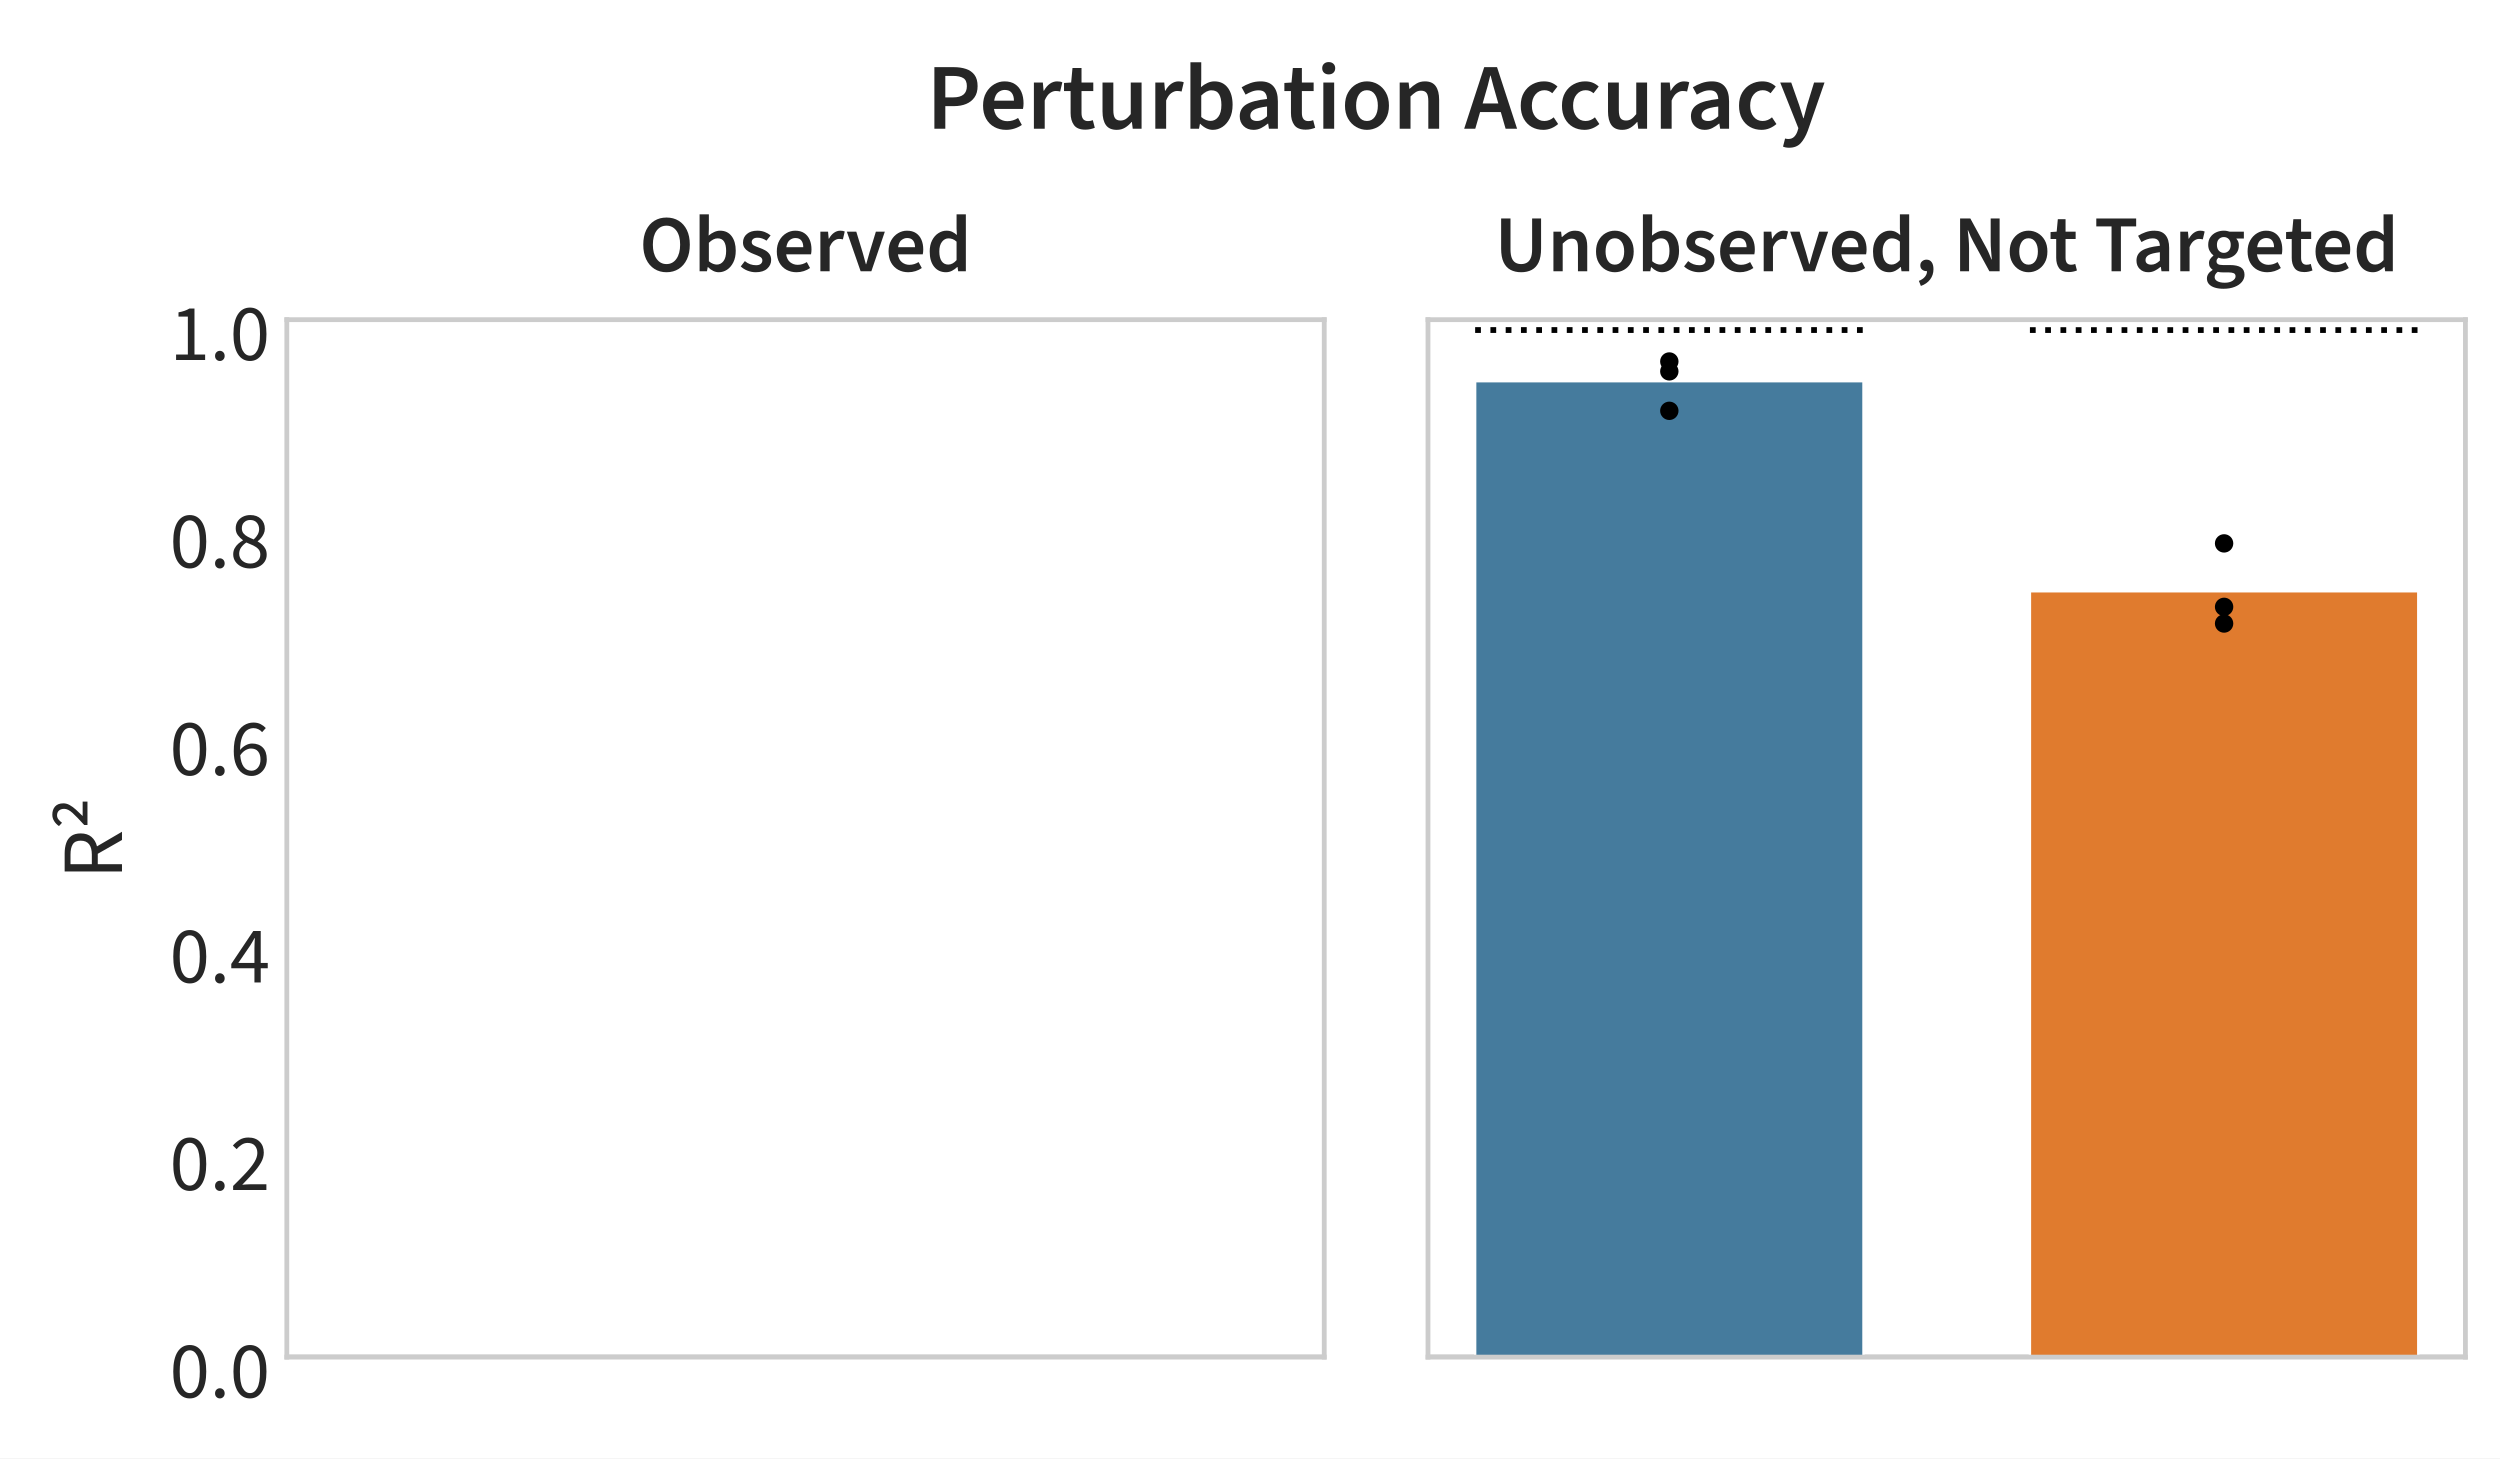
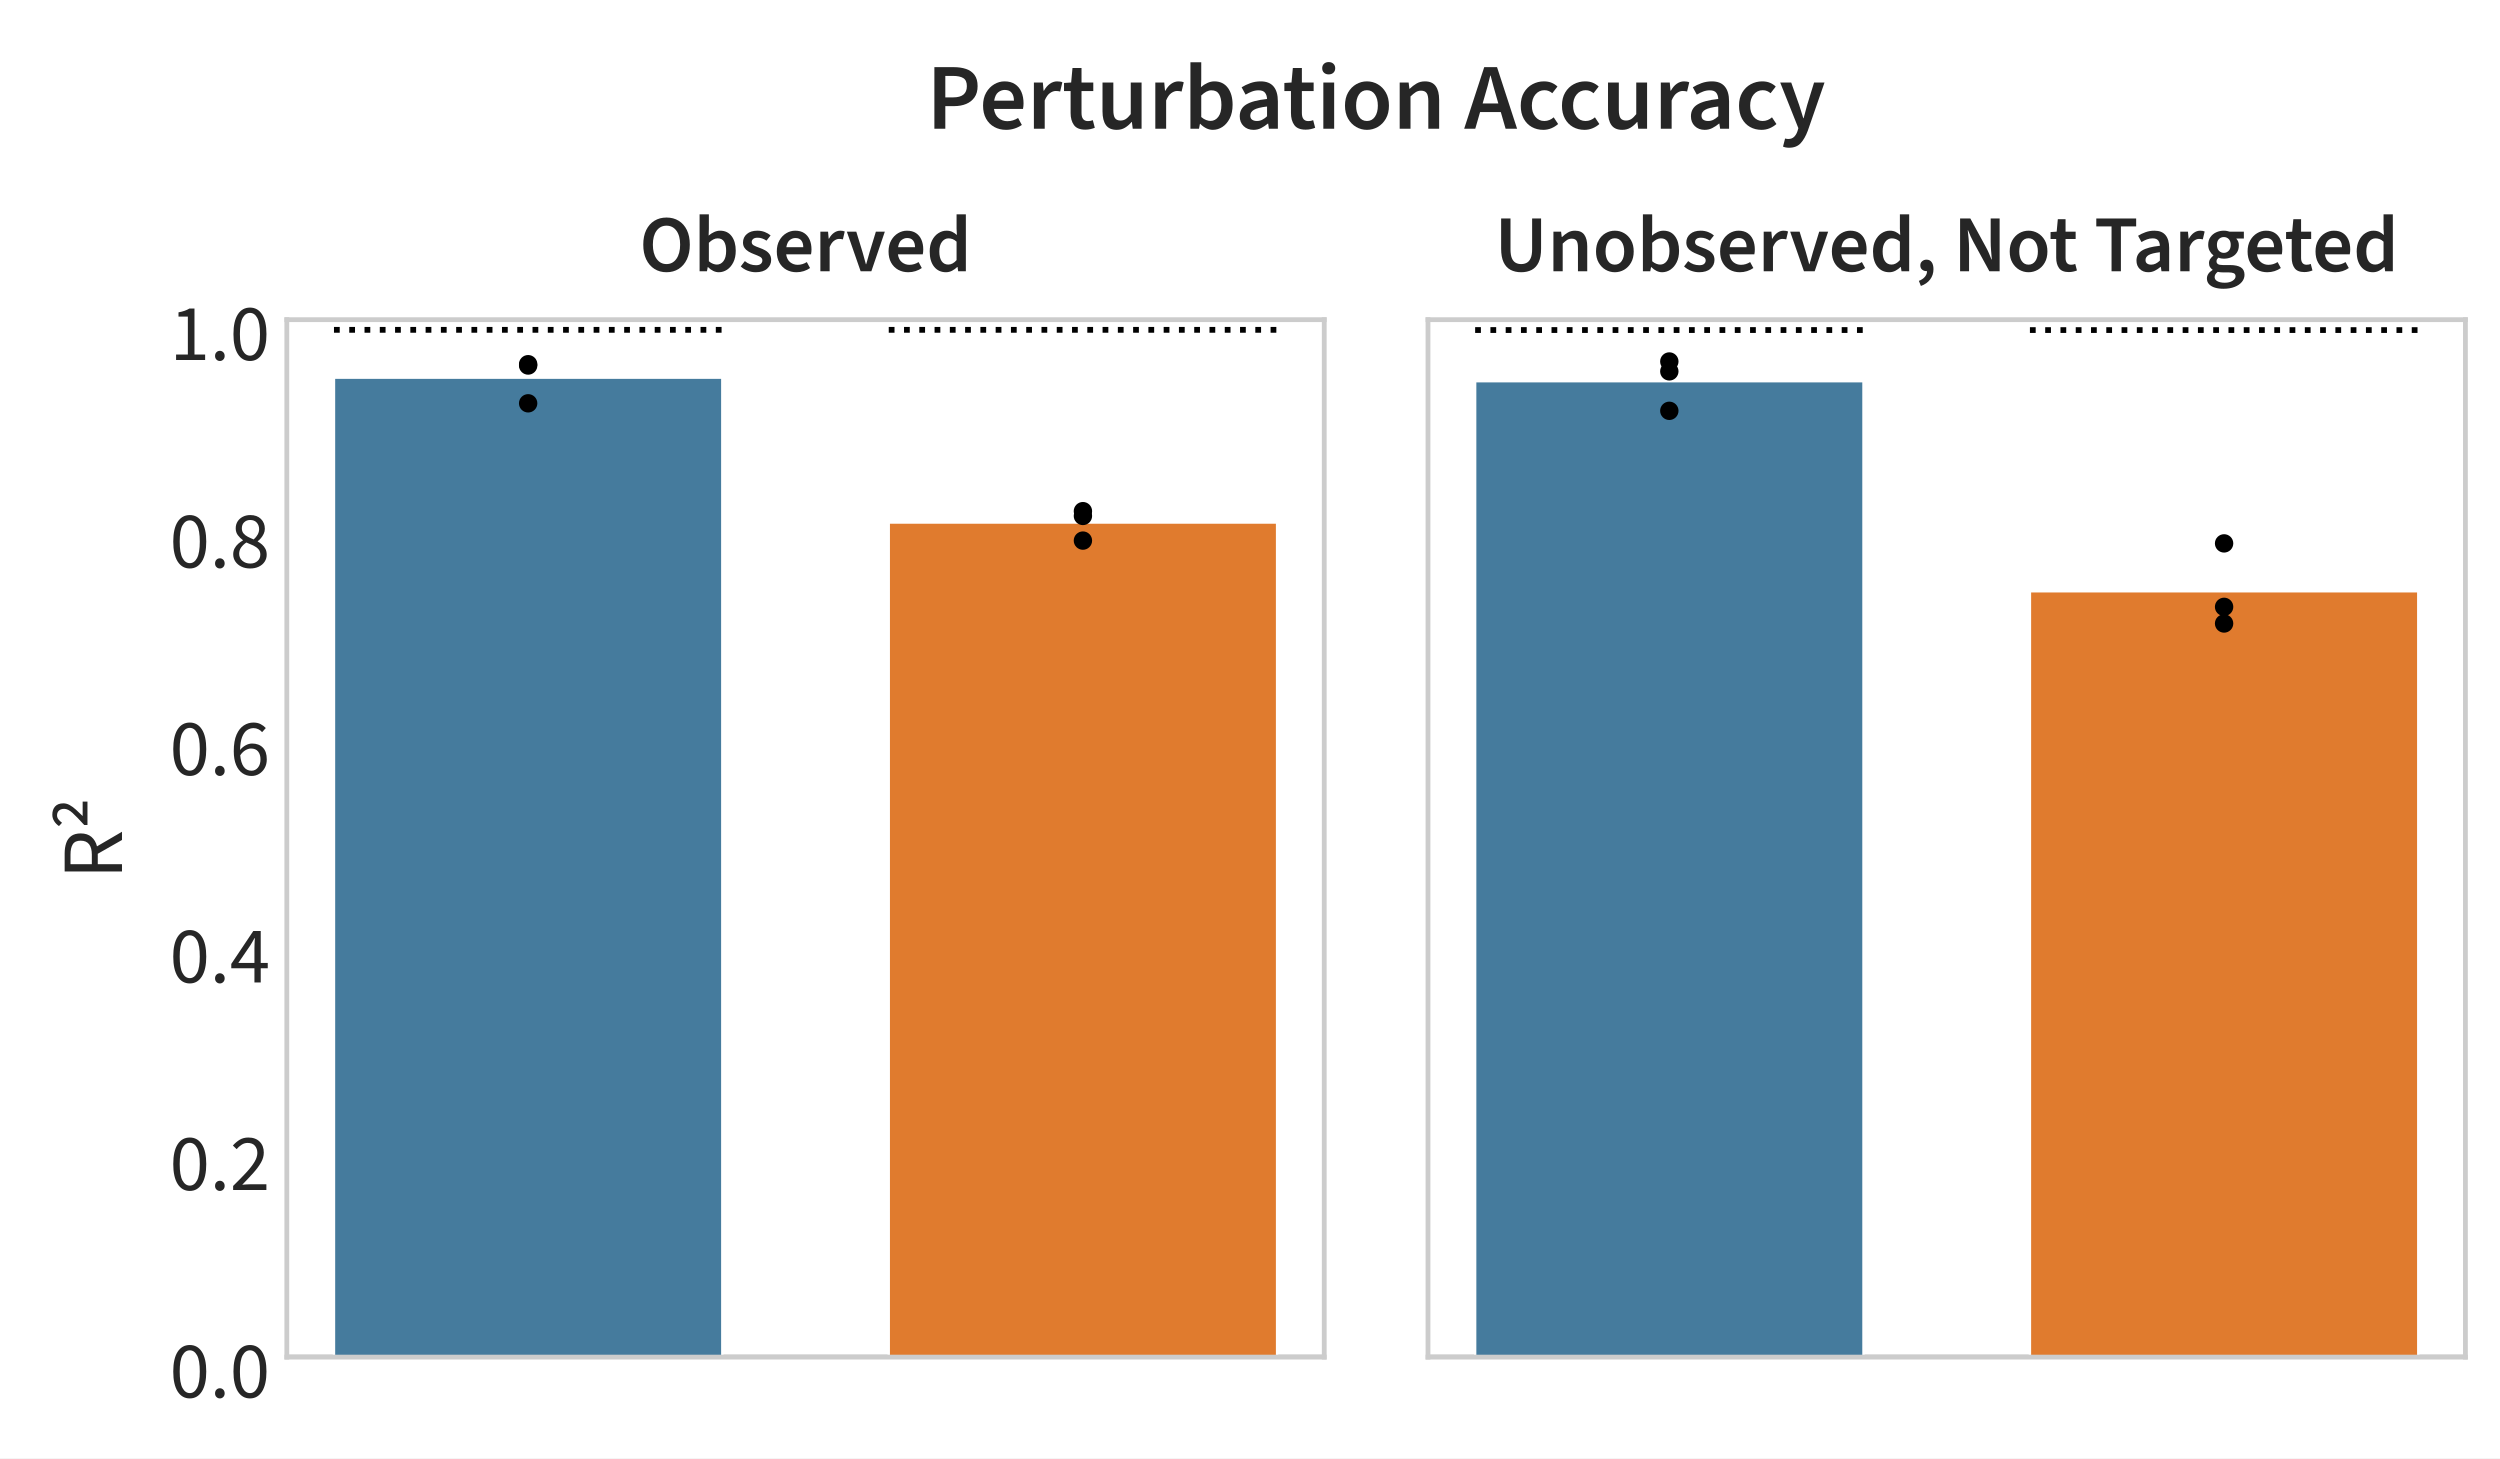
<svg xmlns="http://www.w3.org/2000/svg" xmlns:xlink="http://www.w3.org/1999/xlink" width="520.518pt" height="303.637pt" viewBox="0 0 520.518 303.637" version="1.1">
  <defs>
    <style type="text/css">*{stroke-linejoin: round; stroke-linecap: butt}</style>
  </defs>
  <g id="figure_1">
    <g id="patch_1">
      <path d="M 0 303.637  L 520.518 303.637  L 520.518 0  L 0 0  z " style="fill: #ffffff" />
    </g>
    <g id="axes_1">
      <g id="patch_2">
        <path d="M 59.718 282.56  L 275.718 282.56  L 275.718 66.56  L 59.718 66.56  z " style="fill: #ffffff" />
      </g>
      <g id="line2d_1">
-         <path d="M 59.718 282.56  L 275.718 282.56  " clip-path="url(#p35923594e8)" style="fill: none; stroke: #9e9e9e; stroke-linecap: round" />
+         <path d="M 59.718 282.56  L 275.718 282.56  " clip-path="url(#p2e25bdfe26)" style="fill: none; stroke: #9e9e9e; stroke-linecap: round" />
      </g>
      <g id="matplotlib.axis_1">
        <g id="xtick_1">
          <g id="line2d_2" />
        </g>
        <g id="xtick_2">
          <g id="line2d_3" />
        </g>
      </g>
      <g id="matplotlib.axis_2">
        <g id="ytick_1">
          <g id="line2d_4" />
          <g id="text_1">
            <g style="fill: #262626" transform="translate(35.3332 290.96) scale(0.168 -0.168)">
              <defs>
                <path id="SourceSans3-Regular-535" d="M 1594 -77  Q 979 -77 630 476  Q 282 1030 282 2054  Q 282 3085 630 3622  Q 979 4160 1594 4160  Q 2202 4160 2550 3622  Q 2899 3085 2899 2054  Q 2899 1030 2550 476  Q 2202 -77 1594 -77  z M 1594 346  Q 1952 346 2169 752  Q 2387 1158 2387 2054  Q 2387 2950 2169 3344  Q 1952 3738 1594 3738  Q 1235 3738 1014 3344  Q 794 2950 794 2054  Q 794 1158 1014 752  Q 1235 346 1594 346  z " transform="scale(0.015625)" />
                <path id="SourceSans3-Regular-56b" d="M 800 -77  Q 640 -77 528 35  Q 416 147 416 320  Q 416 506 528 618  Q 640 730 800 730  Q 954 730 1066 618  Q 1178 506 1178 320  Q 1178 147 1066 35  Q 954 -77 800 -77  z " transform="scale(0.015625)" />
              </defs>
              <use xlink:href="#SourceSans3-Regular-535" />
              <use xlink:href="#SourceSans3-Regular-56b" transform="translate(49.70312 0)" />
              <use xlink:href="#SourceSans3-Regular-535" transform="translate(74.60938 0)" />
            </g>
          </g>
        </g>
        <g id="ytick_2">
          <g id="line2d_5" />
          <g id="text_2">
            <g style="fill: #262626" transform="translate(35.3332 247.76) scale(0.168 -0.168)">
              <defs>
                <path id="SourceSans3-Regular-537" d="M 256 0  L 256 320  Q 870 922 1299 1386  Q 1728 1850 1952 2227  Q 2176 2605 2176 2931  Q 2176 3283 1984 3507  Q 1792 3731 1402 3731  Q 1146 3731 928 3587  Q 710 3443 531 3238  L 237 3526  Q 493 3814 784 3987  Q 1075 4160 1466 4160  Q 2035 4160 2361 3830  Q 2688 3501 2688 2963  Q 2688 2566 2467 2176  Q 2246 1786 1862 1357  Q 1478 928 979 416  Q 1146 429 1325 441  Q 1504 454 1664 454  L 2893 454  L 2893 0  L 256 0  z " transform="scale(0.015625)" />
              </defs>
              <use xlink:href="#SourceSans3-Regular-535" />
              <use xlink:href="#SourceSans3-Regular-56b" transform="translate(49.70312 0)" />
              <use xlink:href="#SourceSans3-Regular-537" transform="translate(74.60938 0)" />
            </g>
          </g>
        </g>
        <g id="ytick_3">
          <g id="line2d_6" />
          <g id="text_3">
            <g style="fill: #262626" transform="translate(35.3332 204.56) scale(0.168 -0.168)">
              <defs>
                <path id="SourceSans3-Regular-539" d="M 666 1549  L 1946 1549  L 1946 2733  Q 1946 2899 1958 3129  Q 1971 3360 1978 3520  L 1952 3520  Q 1875 3373 1792 3232  Q 1709 3091 1619 2944  L 666 1549  z M 1946 0  L 1946 1126  L 109 1126  L 109 1472  L 1856 4083  L 2445 4083  L 2445 1549  L 3002 1549  L 3002 1126  L 2445 1126  L 2445 0  L 1946 0  z " transform="scale(0.015625)" />
              </defs>
              <use xlink:href="#SourceSans3-Regular-535" />
              <use xlink:href="#SourceSans3-Regular-56b" transform="translate(49.70312 0)" />
              <use xlink:href="#SourceSans3-Regular-539" transform="translate(74.60938 0)" />
            </g>
          </g>
        </g>
        <g id="ytick_4">
          <g id="line2d_7" />
          <g id="text_4">
            <g style="fill: #262626" transform="translate(35.3332 161.36) scale(0.168 -0.168)">
              <defs>
                <path id="SourceSans3-Regular-53b" d="M 1670 2099  Q 1472 2099 1241 1971  Q 1011 1843 819 1562  Q 870 966 1097 652  Q 1325 339 1715 339  Q 2016 339 2221 585  Q 2426 832 2426 1235  Q 2426 1632 2237 1865  Q 2048 2099 1670 2099  z M 1715 -77  Q 1318 -77 998 140  Q 678 358 492 796  Q 307 1235 307 1888  Q 307 2707 528 3206  Q 749 3706 1104 3933  Q 1459 4160 1862 4160  Q 2195 4160 2435 4035  Q 2675 3910 2848 3725  L 2554 3398  Q 2432 3546 2253 3632  Q 2074 3718 1882 3718  Q 1594 3718 1357 3555  Q 1120 3392 969 3011  Q 819 2630 806 1984  Q 998 2221 1254 2358  Q 1510 2496 1760 2496  Q 2291 2496 2608 2179  Q 2925 1862 2925 1235  Q 2925 845 2758 550  Q 2592 256 2320 89  Q 2048 -77 1715 -77  z " transform="scale(0.015625)" />
              </defs>
              <use xlink:href="#SourceSans3-Regular-535" />
              <use xlink:href="#SourceSans3-Regular-56b" transform="translate(49.70312 0)" />
              <use xlink:href="#SourceSans3-Regular-53b" transform="translate(74.60938 0)" />
            </g>
          </g>
        </g>
        <g id="ytick_5">
          <g id="line2d_8" />
          <g id="text_5">
            <g style="fill: #262626" transform="translate(35.3332 118.16) scale(0.168 -0.168)">
              <defs>
                <path id="SourceSans3-Regular-53d" d="M 1600 -77  Q 1216 -77 915 67  Q 614 211 438 467  Q 262 723 262 1043  Q 262 1312 374 1520  Q 486 1728 662 1885  Q 838 2042 1030 2144  L 1030 2170  Q 806 2330 633 2560  Q 461 2790 461 3110  Q 461 3424 614 3661  Q 768 3898 1030 4029  Q 1293 4160 1619 4160  Q 2150 4160 2460 3853  Q 2771 3546 2771 3072  Q 2771 2861 2681 2672  Q 2592 2483 2464 2332  Q 2336 2182 2208 2086  L 2208 2061  Q 2394 1958 2554 1817  Q 2714 1677 2816 1481  Q 2918 1286 2918 1011  Q 2918 710 2755 460  Q 2592 211 2294 67  Q 1997 -77 1600 -77  z M 1888 2227  Q 2093 2413 2205 2617  Q 2317 2822 2317 3046  Q 2317 3347 2131 3558  Q 1946 3770 1606 3770  Q 1325 3770 1136 3590  Q 947 3411 947 3110  Q 947 2867 1078 2707  Q 1210 2547 1427 2435  Q 1645 2323 1888 2227  z M 1613 314  Q 1971 314 2192 515  Q 2413 717 2413 1030  Q 2413 1293 2259 1459  Q 2106 1626 1853 1747  Q 1600 1869 1306 1984  Q 1062 1824 899 1600  Q 736 1376 736 1094  Q 736 755 989 534  Q 1242 314 1613 314  z " transform="scale(0.015625)" />
              </defs>
              <use xlink:href="#SourceSans3-Regular-535" />
              <use xlink:href="#SourceSans3-Regular-56b" transform="translate(49.70312 0)" />
              <use xlink:href="#SourceSans3-Regular-53d" transform="translate(74.60938 0)" />
            </g>
          </g>
        </g>
        <g id="ytick_6">
          <g id="line2d_9" />
          <g id="text_6">
            <g style="fill: #262626" transform="translate(35.3332 74.96) scale(0.168 -0.168)">
              <defs>
                <path id="SourceSans3-Regular-536" d="M 506 0  L 506 435  L 1440 435  L 1440 3443  L 698 3443  L 698 3782  Q 979 3834 1187 3907  Q 1395 3981 1562 4083  L 1965 4083  L 1965 435  L 2810 435  L 2810 0  L 506 0  z " transform="scale(0.015625)" />
              </defs>
              <use xlink:href="#SourceSans3-Regular-536" />
              <use xlink:href="#SourceSans3-Regular-56b" transform="translate(49.70312 0)" />
              <use xlink:href="#SourceSans3-Regular-535" transform="translate(74.60938 0)" />
            </g>
          </g>
        </g>
        <g id="text_7">
          <g style="fill: #262626" transform="translate(25.4 183.0785) rotate(-90) scale(0.182 -0.182)">
            <defs>
              <path id="SourceSans3-Regular-13" d="M 576 0  L 576 4198  L 1888 4198  Q 2317 4198 2649 4086  Q 2982 3974 3171 3715  Q 3360 3456 3360 3021  Q 3360 2534 3104 2236  Q 2848 1939 2413 1830  L 3482 0  L 2880 0  L 1869 1773  L 1107 1773  L 1107 0  L 576 0  z M 1107 2208  L 1811 2208  Q 2304 2208 2566 2409  Q 2829 2611 2829 3021  Q 2829 3437 2566 3603  Q 2304 3770 1811 3770  L 1107 3770  L 1107 2208  z " transform="scale(0.015625)" />
              <path id="SourceSans3-Regular-7b8" d="M 333 2528  L 333 2765  Q 915 3290 1216 3619  Q 1517 3949 1517 4230  Q 1517 4474 1389 4614  Q 1261 4755 1037 4755  Q 877 4755 742 4649  Q 608 4544 499 4390  L 256 4614  Q 403 4832 617 4966  Q 832 5101 1088 5101  Q 1466 5101 1693 4896  Q 1920 4691 1920 4294  Q 1920 4058 1798 3837  Q 1677 3616 1469 3385  Q 1261 3155 992 2880  L 2048 2880  L 2048 2528  L 333 2528  z " transform="scale(0.015625)" />
            </defs>
            <use xlink:href="#SourceSans3-Regular-13" />
            <use xlink:href="#SourceSans3-Regular-7b8" transform="translate(56.90625 0)" />
          </g>
        </g>
      </g>
+       <g id="patch_3">
+         <path d="M 69.536 282.56  L 150.391 282.56  L 150.391 78.635  L 69.536 78.635  z " clip-path="url(#p2e25bdfe26)" style="fill: #457b9d; stroke: #ffffff; stroke-width: 0.5; stroke-linejoin: miter" />
+       </g>
+       <g id="patch_4">
+         <path d="M 185.044 282.56  L 265.9 282.56  L 265.9 108.802  L 185.044 108.802  z " clip-path="url(#p2e25bdfe26)" style="fill: #e07b2e; stroke: #ffffff; stroke-width: 0.5; stroke-linejoin: miter" />
+       </g>
+       <g id="LineCollection_1">
+         <path d="M 69.536 68.675  L 150.391 68.675  " clip-path="url(#p2e25bdfe26)" style="fill: none; stroke-dasharray: 1.2,1.98; stroke-dashoffset: 0; stroke: #000000; stroke-width: 1.2" />
+       </g>
+       <g id="LineCollection_2">
+         <path d="M 185.044 68.675  L 265.9 68.675  " clip-path="url(#p2e25bdfe26)" style="fill: none; stroke-dasharray: 1.2,1.98; stroke-dashoffset: 0; stroke: #000000; stroke-width: 1.2" />
+       </g>
      <g id="line2d_10">
-         <path d="M 59.718 282.56  L 275.718 282.56  " clip-path="url(#p35923594e8)" style="fill: none; stroke: #000000; stroke-width: 0.8; stroke-linecap: round" />
-       </g>
-       <g id="patch_3">
+         <path d="M 59.718 282.56  L 275.718 282.56  " clip-path="url(#p2e25bdfe26)" style="fill: none; stroke: #000000; stroke-width: 0.8; stroke-linecap: round" />
+       </g>
+       <g id="patch_5">
        <path d="M 59.718 282.56  L 59.718 66.56  " style="fill: none; stroke: #cccccc; stroke-linejoin: miter; stroke-linecap: square" />
      </g>
-       <g id="patch_4">
+       <g id="patch_6">
        <path d="M 275.718 282.56  L 275.718 66.56  " style="fill: none; stroke: #cccccc; stroke-linejoin: miter; stroke-linecap: square" />
      </g>
-       <g id="patch_5">
+       <g id="patch_7">
        <path d="M 59.718 282.56  L 275.718 282.56  " style="fill: none; stroke: #cccccc; stroke-linejoin: miter; stroke-linecap: square" />
      </g>
-       <g id="patch_6">
+       <g id="patch_8">
        <path d="M 59.718 66.56  L 275.718 66.56  " style="fill: none; stroke: #cccccc; stroke-linejoin: miter; stroke-linecap: square" />
+       </g>
+       <g id="PathCollection_1">
+         <defs>
+           <path id="m71bb0d9481" d="M 0 1.414  C 0.375 1.414 0.735 1.265 1 1  C 1.265 0.735 1.414 0.375 1.414 0  C 1.414 -0.375 1.265 -0.735 1 -1  C 0.735 -1.265 0.375 -1.414 0 -1.414  C -0.375 -1.414 -0.735 -1.265 -1 -1  C -1.265 -0.735 -1.414 -0.375 -1.414 0  C -1.414 0.375 -1.265 0.735 -1 1  C -0.735 1.265 -0.375 1.414 0 1.414  z " style="stroke: #000000" />
+         </defs>
+         <g clip-path="url(#p2e25bdfe26)">
+           <use xlink:href="#m71bb0d9481" x="109.964" y="75.83" style="stroke: #000000" />
+           <use xlink:href="#m71bb0d9481" x="109.964" y="83.973" style="stroke: #000000" />
+           <use xlink:href="#m71bb0d9481" x="109.964" y="76.103" style="stroke: #000000" />
+         </g>
+       </g>
+       <g id="PathCollection_2">
+         <g clip-path="url(#p2e25bdfe26)">
+           <use xlink:href="#m71bb0d9481" x="225.472" y="107.422" style="stroke: #000000" />
+           <use xlink:href="#m71bb0d9481" x="225.472" y="112.557" style="stroke: #000000" />
+           <use xlink:href="#m71bb0d9481" x="225.472" y="106.427" style="stroke: #000000" />
+         </g>
      </g>
      <g id="text_8">
        <g style="fill: #262626" transform="translate(133.1097 56.48) scale(0.168 -0.168)">
          <defs>
            <path id="SourceSans3-Semibold-10" d="M 2157 -77  Q 1613 -77 1197 188  Q 781 454 547 944  Q 314 1434 314 2112  Q 314 2790 547 3270  Q 781 3750 1197 4006  Q 1613 4262 2157 4262  Q 2707 4262 3123 4006  Q 3539 3750 3772 3270  Q 4006 2790 4006 2112  Q 4006 1434 3772 944  Q 3539 454 3123 188  Q 2707 -77 2157 -77  z M 2157 570  Q 2650 570 2944 989  Q 3238 1408 3238 2112  Q 3238 2816 2944 3216  Q 2650 3616 2157 3616  Q 1664 3616 1369 3216  Q 1075 2816 1075 2112  Q 1075 1408 1369 989  Q 1664 570 2157 570  z " transform="scale(0.015625)" />
            <path id="SourceSans3-Semibold-1d" d="M 1990 -77  Q 1542 -77 1133 333  L 1114 333  L 1050 0  L 467 0  L 467 4518  L 1203 4518  L 1203 3354  L 1184 2829  Q 1382 3002 1619 3110  Q 1856 3219 2093 3219  Q 2682 3219 3008 2784  Q 3334 2349 3334 1626  Q 3334 1088 3142 707  Q 2950 326 2646 124  Q 2342 -77 1990 -77  z M 1837 531  Q 2150 531 2361 806  Q 2573 1082 2573 1613  Q 2573 2086 2413 2348  Q 2253 2611 1894 2611  Q 1562 2611 1203 2259  L 1203 794  Q 1370 653 1533 592  Q 1696 531 1837 531  z " transform="scale(0.015625)" />
            <path id="SourceSans3-Semibold-2e" d="M 1344 -77  Q 1018 -77 701 44  Q 384 166 154 384  L 480 806  Q 685 634 905 557  Q 1126 480 1370 480  Q 1626 480 1747 589  Q 1869 698 1869 858  Q 1869 1056 1670 1158  Q 1472 1261 1210 1357  Q 986 1440 784 1558  Q 582 1677 457 1853  Q 333 2029 333 2278  Q 333 2694 640 2956  Q 947 3219 1472 3219  Q 1792 3219 2061 3113  Q 2330 3008 2522 2842  L 2195 2426  Q 1862 2662 1491 2662  Q 1254 2662 1139 2563  Q 1024 2464 1024 2317  Q 1024 2144 1190 2051  Q 1357 1958 1651 1856  Q 1894 1773 2102 1654  Q 2310 1536 2438 1353  Q 2566 1171 2566 896  Q 2566 493 2252 208  Q 1939 -77 1344 -77  z " transform="scale(0.015625)" />
            <path id="SourceSans3-Semibold-20" d="M 1728 2637  Q 1498 2637 1290 2480  Q 1082 2323 1011 1907  L 2355 1907  Q 2355 2246 2201 2441  Q 2048 2637 1728 2637  z M 1818 -77  Q 1376 -77 1021 118  Q 666 314 461 682  Q 256 1050 256 1574  Q 256 2086 467 2454  Q 678 2822 1011 3020  Q 1344 3219 1715 3219  Q 2144 3219 2432 3027  Q 2720 2835 2864 2499  Q 3008 2163 3008 1728  Q 3008 1517 2970 1344  L 998 1344  Q 1062 915 1321 713  Q 1581 512 1907 512  Q 2298 512 2637 730  L 2893 256  Q 2675 102 2396 12  Q 2118 -77 1818 -77  z " transform="scale(0.015625)" />
            <path id="SourceSans3-Semibold-2d" d="M 467 0  L 467 3142  L 1075 3142  L 1126 2586  L 1152 2586  Q 1318 2893 1552 3056  Q 1786 3219 2042 3219  Q 2266 3219 2400 3155  L 2253 2528  Q 2176 2547 2112 2556  Q 2048 2566 1946 2566  Q 1760 2566 1555 2422  Q 1350 2278 1203 1920  L 1203 0  L 467 0  z " transform="scale(0.015625)" />
            <path id="SourceSans3-Semibold-31" d="M 1171 0  L 77 3142  L 826 3142  L 1325 1510  Q 1389 1280 1456 1043  Q 1523 806 1587 563  L 1613 563  Q 1683 806 1750 1043  Q 1818 1280 1882 1510  L 2381 3142  L 3091 3142  L 2022 0  L 1171 0  z " transform="scale(0.015625)" />
            <path id="SourceSans3-Semibold-1f" d="M 1568 -77  Q 979 -77 627 358  Q 275 794 275 1568  Q 275 2080 464 2451  Q 653 2822 960 3020  Q 1267 3219 1606 3219  Q 1875 3219 2064 3126  Q 2253 3034 2432 2874  L 2406 3379  L 2406 4518  L 3142 4518  L 3142 0  L 2534 0  L 2483 339  L 2458 339  Q 2285 166 2054 44  Q 1824 -77 1568 -77  z M 1747 531  Q 2099 531 2406 883  L 2406 2349  Q 2246 2496 2086 2553  Q 1926 2611 1766 2611  Q 1466 2611 1251 2339  Q 1037 2067 1037 1574  Q 1037 1069 1222 800  Q 1408 531 1747 531  z " transform="scale(0.015625)" />
          </defs>
          <use xlink:href="#SourceSans3-Semibold-10" />
          <use xlink:href="#SourceSans3-Semibold-1d" transform="translate(67.40625 0)" />
          <use xlink:href="#SourceSans3-Semibold-2e" transform="translate(123.2969 0)" />
          <use xlink:href="#SourceSans3-Semibold-20" transform="translate(166.3906 0)" />
          <use xlink:href="#SourceSans3-Semibold-2d" transform="translate(217.0938 0)" />
          <use xlink:href="#SourceSans3-Semibold-31" transform="translate(255.9844 0)" />
          <use xlink:href="#SourceSans3-Semibold-20" transform="translate(304.8906 0)" />
          <use xlink:href="#SourceSans3-Semibold-1f" transform="translate(355.5938 0)" />
        </g>
      </g>
    </g>
    <g id="axes_2">
-       <g id="patch_7">
+       <g id="patch_9">
        <path d="M 297.318 282.56  L 513.318 282.56  L 513.318 66.56  L 297.318 66.56  z " style="fill: #ffffff" />
      </g>
      <g id="line2d_11">
-         <path d="M 297.318 282.56  L 513.318 282.56  " clip-path="url(#p20cded30a0)" style="fill: none; stroke: #9e9e9e; stroke-linecap: round" />
+         <path d="M 297.318 282.56  L 513.318 282.56  " clip-path="url(#pfc77611d0d)" style="fill: none; stroke: #9e9e9e; stroke-linecap: round" />
      </g>
      <g id="matplotlib.axis_3">
        <g id="xtick_3">
          <g id="line2d_12" />
        </g>
        <g id="xtick_4">
          <g id="line2d_13" />
        </g>
      </g>
      <g id="matplotlib.axis_4">
        <g id="ytick_7">
          <g id="line2d_14" />
        </g>
        <g id="ytick_8">
          <g id="line2d_15" />
        </g>
        <g id="ytick_9">
          <g id="line2d_16" />
        </g>
        <g id="ytick_10">
          <g id="line2d_17" />
        </g>
        <g id="ytick_11">
          <g id="line2d_18" />
        </g>
        <g id="ytick_12">
          <g id="line2d_19" />
        </g>
      </g>
-       <g id="patch_8">
-         <path d="M 307.136 282.56  L 387.991 282.56  L 387.991 79.374  L 307.136 79.374  z " clip-path="url(#p20cded30a0)" style="fill: #457b9d; stroke: #ffffff; stroke-width: 0.5; stroke-linejoin: miter" />
-       </g>
-       <g id="patch_9">
-         <path d="M 422.644 282.56  L 503.5 282.56  L 503.5 123.104  L 422.644 123.104  z " clip-path="url(#p20cded30a0)" style="fill: #e07b2e; stroke: #ffffff; stroke-width: 0.5; stroke-linejoin: miter" />
-       </g>
-       <g id="LineCollection_1">
-         <path d="M 307.136 68.716  L 387.991 68.716  " clip-path="url(#p20cded30a0)" style="fill: none; stroke-dasharray: 1.2,1.98; stroke-dashoffset: 0; stroke: #000000; stroke-width: 1.2" />
-       </g>
-       <g id="LineCollection_2">
-         <path d="M 422.644 68.719  L 503.5 68.719  " clip-path="url(#p20cded30a0)" style="fill: none; stroke-dasharray: 1.2,1.98; stroke-dashoffset: 0; stroke: #000000; stroke-width: 1.2" />
+       <g id="patch_10">
+         <path d="M 307.136 282.56  L 387.991 282.56  L 387.991 79.374  L 307.136 79.374  z " clip-path="url(#pfc77611d0d)" style="fill: #457b9d; stroke: #ffffff; stroke-width: 0.5; stroke-linejoin: miter" />
+       </g>
+       <g id="patch_11">
+         <path d="M 422.644 282.56  L 503.5 282.56  L 503.5 123.102  L 422.644 123.102  z " clip-path="url(#pfc77611d0d)" style="fill: #e07b2e; stroke: #ffffff; stroke-width: 0.5; stroke-linejoin: miter" />
+       </g>
+       <g id="LineCollection_3">
+         <path d="M 307.136 68.718  L 387.991 68.718  " clip-path="url(#pfc77611d0d)" style="fill: none; stroke-dasharray: 1.2,1.98; stroke-dashoffset: 0; stroke: #000000; stroke-width: 1.2" />
+       </g>
+       <g id="LineCollection_4">
+         <path d="M 422.644 68.719  L 503.5 68.719  " clip-path="url(#pfc77611d0d)" style="fill: none; stroke-dasharray: 1.2,1.98; stroke-dashoffset: 0; stroke: #000000; stroke-width: 1.2" />
      </g>
      <g id="line2d_20">
-         <path d="M 297.318 282.56  L 513.318 282.56  " clip-path="url(#p20cded30a0)" style="fill: none; stroke: #000000; stroke-width: 0.8; stroke-linecap: round" />
-       </g>
-       <g id="patch_10">
+         <path d="M 297.318 282.56  L 513.318 282.56  " clip-path="url(#pfc77611d0d)" style="fill: none; stroke: #000000; stroke-width: 0.8; stroke-linecap: round" />
+       </g>
+       <g id="patch_12">
        <path d="M 297.318 282.56  L 297.318 66.56  " style="fill: none; stroke: #cccccc; stroke-linejoin: miter; stroke-linecap: square" />
      </g>
-       <g id="patch_11">
+       <g id="patch_13">
        <path d="M 513.318 282.56  L 513.318 66.56  " style="fill: none; stroke: #cccccc; stroke-linejoin: miter; stroke-linecap: square" />
      </g>
-       <g id="patch_12">
+       <g id="patch_14">
        <path d="M 297.318 282.56  L 513.318 282.56  " style="fill: none; stroke: #cccccc; stroke-linejoin: miter; stroke-linecap: square" />
      </g>
-       <g id="patch_13">
+       <g id="patch_15">
        <path d="M 297.318 66.56  L 513.318 66.56  " style="fill: none; stroke: #cccccc; stroke-linejoin: miter; stroke-linecap: square" />
      </g>
-       <g id="PathCollection_1">
-         <defs>
-           <path id="ma7bb14461a" d="M 0 1.414  C 0.375 1.414 0.735 1.265 1 1  C 1.265 0.735 1.414 0.375 1.414 0  C 1.414 -0.375 1.265 -0.735 1 -1  C 0.735 -1.265 0.375 -1.414 0 -1.414  C -0.375 -1.414 -0.735 -1.265 -1 -1  C -1.265 -0.735 -1.414 -0.375 -1.414 0  C -1.414 0.375 -1.265 0.735 -1 1  C -0.735 1.265 -0.375 1.414 0 1.414  z " style="stroke: #000000" />
-         </defs>
-         <g clip-path="url(#p20cded30a0)">
-           <use xlink:href="#ma7bb14461a" x="347.564" y="75.264" style="stroke: #000000" />
-           <use xlink:href="#ma7bb14461a" x="347.564" y="85.535" style="stroke: #000000" />
-           <use xlink:href="#ma7bb14461a" x="347.564" y="77.322" style="stroke: #000000" />
-         </g>
-       </g>
-       <g id="PathCollection_2">
-         <g clip-path="url(#p20cded30a0)">
-           <use xlink:href="#ma7bb14461a" x="463.072" y="126.352" style="stroke: #000000" />
-           <use xlink:href="#ma7bb14461a" x="463.072" y="129.821" style="stroke: #000000" />
-           <use xlink:href="#ma7bb14461a" x="463.072" y="113.138" style="stroke: #000000" />
+       <g id="PathCollection_3">
+         <g clip-path="url(#pfc77611d0d)">
+           <use xlink:href="#m71bb0d9481" x="347.564" y="75.264" style="stroke: #000000" />
+           <use xlink:href="#m71bb0d9481" x="347.564" y="85.535" style="stroke: #000000" />
+           <use xlink:href="#m71bb0d9481" x="347.564" y="77.322" style="stroke: #000000" />
+         </g>
+       </g>
+       <g id="PathCollection_4">
+         <g clip-path="url(#pfc77611d0d)">
+           <use xlink:href="#m71bb0d9481" x="463.072" y="126.352" style="stroke: #000000" />
+           <use xlink:href="#m71bb0d9481" x="463.072" y="129.815" style="stroke: #000000" />
+           <use xlink:href="#m71bb0d9481" x="463.072" y="113.138" style="stroke: #000000" />
        </g>
      </g>
      <g id="text_9">
        <g style="fill: #262626" transform="translate(311.2036 56.48) scale(0.168 -0.168)">
          <defs>
            <path id="SourceSans3-Semibold-16" d="M 2099 -77  Q 1619 -77 1260 112  Q 902 301 707 713  Q 512 1126 512 1798  L 512 4186  L 1254 4186  L 1254 1741  Q 1254 1299 1360 1043  Q 1466 787 1658 678  Q 1850 570 2099 570  Q 2355 570 2550 678  Q 2746 787 2858 1043  Q 2970 1299 2970 1741  L 2970 4186  L 3680 4186  L 3680 1798  Q 3680 1126 3488 713  Q 3296 301 2941 112  Q 2586 -77 2099 -77  z " transform="scale(0.015625)" />
            <path id="SourceSans3-Semibold-29" d="M 467 0  L 467 3142  L 1075 3142  L 1126 2720  L 1152 2720  Q 1363 2925 1612 3072  Q 1862 3219 2182 3219  Q 2688 3219 2918 2892  Q 3149 2566 3149 1971  L 3149 0  L 2413 0  L 2413 1875  Q 2413 2266 2297 2426  Q 2182 2586 1920 2586  Q 1715 2586 1558 2486  Q 1402 2387 1203 2195  L 1203 0  L 467 0  z " transform="scale(0.015625)" />
            <path id="SourceSans3-Semibold-2a" d="M 1754 -77  Q 1363 -77 1024 118  Q 685 314 473 682  Q 262 1050 262 1568  Q 262 2093 473 2461  Q 685 2829 1024 3024  Q 1363 3219 1754 3219  Q 2150 3219 2489 3024  Q 2829 2829 3040 2461  Q 3251 2093 3251 1568  Q 3251 1050 3040 682  Q 2829 314 2489 118  Q 2150 -77 1754 -77  z M 1754 525  Q 2099 525 2297 813  Q 2496 1101 2496 1568  Q 2496 2042 2297 2330  Q 2099 2618 1754 2618  Q 1408 2618 1213 2330  Q 1018 2042 1018 1568  Q 1018 1101 1213 813  Q 1408 525 1754 525  z " transform="scale(0.015625)" />
            <path id="SourceSans3-Semibold-56c" d="M 461 -1165  L 301 -762  Q 614 -640 784 -432  Q 954 -224 947 13  Q 934 13 918 13  Q 902 13 890 13  Q 704 13 560 131  Q 416 250 416 467  Q 416 672 563 797  Q 710 922 909 922  Q 1171 922 1315 723  Q 1459 525 1459 166  Q 1459 -301 1196 -649  Q 934 -998 461 -1165  z " transform="scale(0.015625)" />
            <path id="SourceSans3-Semibold-1" transform="scale(0.015625)" />
            <path id="SourceSans3-Semibold-f" d="M 531 0  L 531 4186  L 1344 4186  L 2598 1882  Q 2714 1670 2819 1427  Q 2925 1184 3021 934  L 3046 934  Q 3021 1274 2989 1642  Q 2957 2010 2957 2355  L 2957 4186  L 3667 4186  L 3667 0  L 2854 0  L 1600 2304  Q 1357 2746 1165 3251  L 1139 3251  Q 1178 2925 1210 2557  Q 1242 2189 1242 1830  L 1242 0  L 531 0  z " transform="scale(0.015625)" />
            <path id="SourceSans3-Semibold-2f" d="M 1574 -64  Q 1030 -64 803 249  Q 576 563 576 1069  L 576 2560  L 128 2560  L 128 3110  L 614 3142  L 704 4128  L 1318 4128  L 1318 3142  L 2118 3142  L 2118 2560  L 1318 2560  L 1318 1069  Q 1318 518 1760 518  Q 1939 518 2086 582  L 2221 64  Q 2099 13 1932 -25  Q 1766 -64 1574 -64  z " transform="scale(0.015625)" />
            <path id="SourceSans3-Semibold-15" d="M 1376 0  L 1376 3558  L 166 3558  L 166 4186  L 3328 4186  L 3328 3558  L 2118 3558  L 2118 0  L 1376 0  z " transform="scale(0.015625)" />
            <path id="SourceSans3-Semibold-1c" d="M 1229 -77  Q 819 -77 556 179  Q 294 435 294 845  Q 294 1376 739 1648  Q 1184 1920 2150 2022  Q 2144 2266 2019 2438  Q 1894 2611 1574 2611  Q 1344 2611 1123 2528  Q 902 2445 691 2317  L 422 2816  Q 685 2982 1014 3100  Q 1344 3219 1715 3219  Q 2304 3219 2595 2870  Q 2886 2522 2886 1856  L 2886 0  L 2278 0  L 2227 346  L 2202 346  Q 1984 166 1747 44  Q 1510 -77 1229 -77  z M 1459 525  Q 1651 525 1814 605  Q 1978 685 2150 845  L 2150 1510  Q 1510 1434 1260 1286  Q 1011 1139 1011 896  Q 1011 698 1139 611  Q 1267 525 1459 525  z " transform="scale(0.015625)" />
            <path id="SourceSans3-Semibold-22" d="M 1562 -1389  Q 1190 -1389 892 -1299  Q 595 -1210 425 -1027  Q 256 -845 256 -570  Q 256 -179 704 102  L 704 128  Q 582 205 502 333  Q 422 461 422 653  Q 422 838 528 988  Q 634 1139 768 1235  L 768 1261  Q 608 1382 483 1600  Q 358 1818 358 2093  Q 358 2458 531 2707  Q 704 2957 989 3088  Q 1274 3219 1600 3219  Q 1728 3219 1846 3196  Q 1965 3174 2061 3142  L 3187 3142  L 3187 2598  L 2598 2598  L 2598 2573  Q 2688 2477 2739 2352  Q 2790 2227 2790 2061  Q 2790 1715 2630 1478  Q 2470 1242 2201 1120  Q 1933 998 1600 998  Q 1498 998 1389 1017  Q 1280 1037 1171 1082  Q 1101 1018 1059 954  Q 1018 890 1018 781  Q 1018 646 1130 569  Q 1242 493 1530 493  L 2086 493  Q 2656 493 2947 310  Q 3238 128 3238 -282  Q 3238 -589 3033 -841  Q 2829 -1094 2451 -1241  Q 2074 -1389 1562 -1389  z M 1600 1459  Q 1824 1459 1984 1625  Q 2144 1792 2144 2093  Q 2144 2394 1987 2554  Q 1830 2714 1600 2714  Q 1370 2714 1210 2554  Q 1050 2394 1050 2093  Q 1050 1792 1210 1625  Q 1370 1459 1600 1459  z M 1677 -909  Q 2054 -909 2291 -755  Q 2528 -602 2528 -403  Q 2528 -218 2384 -154  Q 2240 -90 1971 -90  L 1542 -90  Q 1286 -90 1114 -45  Q 870 -230 870 -461  Q 870 -672 1088 -790  Q 1306 -909 1677 -909  z " transform="scale(0.015625)" />
          </defs>
          <use xlink:href="#SourceSans3-Semibold-16" />
          <use xlink:href="#SourceSans3-Semibold-29" transform="translate(65.5 0)" />
          <use xlink:href="#SourceSans3-Semibold-2a" transform="translate(121.5 0)" />
          <use xlink:href="#SourceSans3-Semibold-1d" transform="translate(176.4062 0)" />
          <use xlink:href="#SourceSans3-Semibold-2e" transform="translate(232.2969 0)" />
          <use xlink:href="#SourceSans3-Semibold-20" transform="translate(275.3906 0)" />
          <use xlink:href="#SourceSans3-Semibold-2d" transform="translate(326.0938 0)" />
          <use xlink:href="#SourceSans3-Semibold-31" transform="translate(364.9844 0)" />
          <use xlink:href="#SourceSans3-Semibold-20" transform="translate(413.8906 0)" />
          <use xlink:href="#SourceSans3-Semibold-1f" transform="translate(464.5938 0)" />
          <use xlink:href="#SourceSans3-Semibold-56c" transform="translate(521 0)" />
          <use xlink:href="#SourceSans3-Semibold-1" transform="translate(548.5 0)" />
          <use xlink:href="#SourceSans3-Semibold-f" transform="translate(568.5 0)" />
          <use xlink:href="#SourceSans3-Semibold-2a" transform="translate(634.2031 0)" />
          <use xlink:href="#SourceSans3-Semibold-2f" transform="translate(686.9062 0)" />
          <use xlink:href="#SourceSans3-Semibold-1" transform="translate(723 0)" />
          <use xlink:href="#SourceSans3-Semibold-15" transform="translate(743 0)" />
          <use xlink:href="#SourceSans3-Semibold-1c" transform="translate(790.7969 0)" />
          <use xlink:href="#SourceSans3-Semibold-2d" transform="translate(842.3906 0)" />
          <use xlink:href="#SourceSans3-Semibold-22" transform="translate(878.6875 0)" />
          <use xlink:href="#SourceSans3-Semibold-20" transform="translate(929.0938 0)" />
          <use xlink:href="#SourceSans3-Semibold-2f" transform="translate(978.7969 0)" />
          <use xlink:href="#SourceSans3-Semibold-20" transform="translate(1013.297 0)" />
          <use xlink:href="#SourceSans3-Semibold-1f" transform="translate(1064 0)" />
        </g>
      </g>
    </g>
    <g id="text_10">
      <g style="fill: #262626" transform="translate(192.92 26.8) scale(0.196 -0.196)">
        <defs>
          <path id="SourceSans3-Semibold-11" d="M 531 0  L 531 4186  L 1850 4186  Q 2317 4186 2681 4064  Q 3046 3942 3257 3660  Q 3469 3379 3469 2893  Q 3469 2432 3257 2131  Q 3046 1830 2688 1683  Q 2330 1536 1875 1536  L 1274 1536  L 1274 0  L 531 0  z M 1274 2131  L 1818 2131  Q 2739 2131 2739 2893  Q 2739 3290 2499 3440  Q 2259 3590 1792 3590  L 1274 3590  L 1274 2131  z " transform="scale(0.015625)" />
          <path id="SourceSans3-Semibold-30" d="M 1402 -77  Q 896 -77 665 249  Q 435 576 435 1171  L 435 3142  L 1171 3142  L 1171 1267  Q 1171 877 1286 717  Q 1402 557 1658 557  Q 1862 557 2019 659  Q 2176 762 2355 992  L 2355 3142  L 3091 3142  L 3091 0  L 2490 0  L 2432 461  L 2413 461  Q 2208 218 1965 70  Q 1722 -77 1402 -77  z " transform="scale(0.015625)" />
          <path id="SourceSans3-Semibold-24" d="M 467 0  L 467 3142  L 1203 3142  L 1203 0  L 467 0  z M 832 3693  Q 634 3693 512 3808  Q 390 3923 390 4115  Q 390 4301 512 4416  Q 634 4531 832 4531  Q 1030 4531 1152 4416  Q 1274 4301 1274 4115  Q 1274 3923 1152 3808  Q 1030 3693 832 3693  z " transform="scale(0.015625)" />
          <path id="SourceSans3-Semibold-2" d="M 1389 2227  L 1242 1715  L 2310 1715  L 2163 2227  Q 2061 2560 1968 2912  Q 1875 3264 1786 3610  L 1760 3610  Q 1677 3258 1584 2909  Q 1491 2560 1389 2227  z M -13 0  L 1350 4186  L 2221 4186  L 3584 0  L 2803 0  L 2477 1133  L 1069 1133  L 742 0  L -13 0  z " transform="scale(0.015625)" />
          <path id="SourceSans3-Semibold-1e" d="M 1792 -77  Q 1357 -77 1011 118  Q 666 314 464 682  Q 262 1050 262 1568  Q 262 2093 480 2461  Q 698 2829 1059 3024  Q 1421 3219 1837 3219  Q 2138 3219 2365 3123  Q 2592 3027 2758 2867  L 2406 2413  Q 2304 2502 2173 2560  Q 2042 2618 1875 2618  Q 1504 2618 1261 2330  Q 1018 2042 1018 1568  Q 1018 1101 1254 813  Q 1491 525 1862 525  Q 2048 525 2211 592  Q 2374 659 2502 774  L 2803 320  Q 2605 141 2345 32  Q 2086 -77 1792 -77  z " transform="scale(0.015625)" />
          <path id="SourceSans3-Semibold-34" d="M 678 -1293  Q 550 -1293 454 -1273  Q 358 -1254 269 -1216  L 410 -666  Q 474 -685 525 -691  Q 576 -698 627 -698  Q 877 -698 1027 -547  Q 1178 -397 1254 -160  L 1312 38  L 77 3142  L 826 3142  L 1370 1600  Q 1440 1395 1507 1168  Q 1574 941 1645 717  L 1670 717  Q 1728 934 1789 1161  Q 1850 1389 1907 1600  L 2381 3142  L 3091 3142  L 1952 -141  Q 1754 -672 1472 -982  Q 1190 -1293 678 -1293  z " transform="scale(0.015625)" />
        </defs>
        <use xlink:href="#SourceSans3-Semibold-11" />
        <use xlink:href="#SourceSans3-Semibold-20" transform="translate(56 0)" />
        <use xlink:href="#SourceSans3-Semibold-2d" transform="translate(106.7031 0)" />
        <use xlink:href="#SourceSans3-Semibold-2f" transform="translate(144 0)" />
        <use xlink:href="#SourceSans3-Semibold-30" transform="translate(180.0938 0)" />
        <use xlink:href="#SourceSans3-Semibold-2d" transform="translate(235.6875 0)" />
        <use xlink:href="#SourceSans3-Semibold-1d" transform="translate(272.9844 0)" />
        <use xlink:href="#SourceSans3-Semibold-1c" transform="translate(328.0781 0)" />
        <use xlink:href="#SourceSans3-Semibold-2f" transform="translate(378.0781 0)" />
        <use xlink:href="#SourceSans3-Semibold-24" transform="translate(414.1719 0)" />
        <use xlink:href="#SourceSans3-Semibold-2a" transform="translate(440.375 0)" />
        <use xlink:href="#SourceSans3-Semibold-29" transform="translate(495.2812 0)" />
        <use xlink:href="#SourceSans3-Semibold-1" transform="translate(551.2812 0)" />
        <use xlink:href="#SourceSans3-Semibold-2" transform="translate(571.2812 0)" />
        <use xlink:href="#SourceSans3-Semibold-1e" transform="translate(627.0781 0)" />
        <use xlink:href="#SourceSans3-Semibold-1e" transform="translate(670.875 0)" />
        <use xlink:href="#SourceSans3-Semibold-30" transform="translate(717.0781 0)" />
        <use xlink:href="#SourceSans3-Semibold-2d" transform="translate(772.6719 0)" />
        <use xlink:href="#SourceSans3-Semibold-1c" transform="translate(807.375 0)" />
        <use xlink:href="#SourceSans3-Semibold-1e" transform="translate(858.9688 0)" />
        <use xlink:href="#SourceSans3-Semibold-34" transform="translate(905.5781 0)" />
      </g>
    </g>
  </g>
  <defs>
-     <clipPath id="p35923594e8">
+     <clipPath id="p2e25bdfe26">
      <rect x="59.718" y="66.56" width="216" height="216" />
    </clipPath>
-     <clipPath id="p20cded30a0">
+     <clipPath id="pfc77611d0d">
      <rect x="297.318" y="66.56" width="216" height="216" />
    </clipPath>
  </defs>
</svg>
